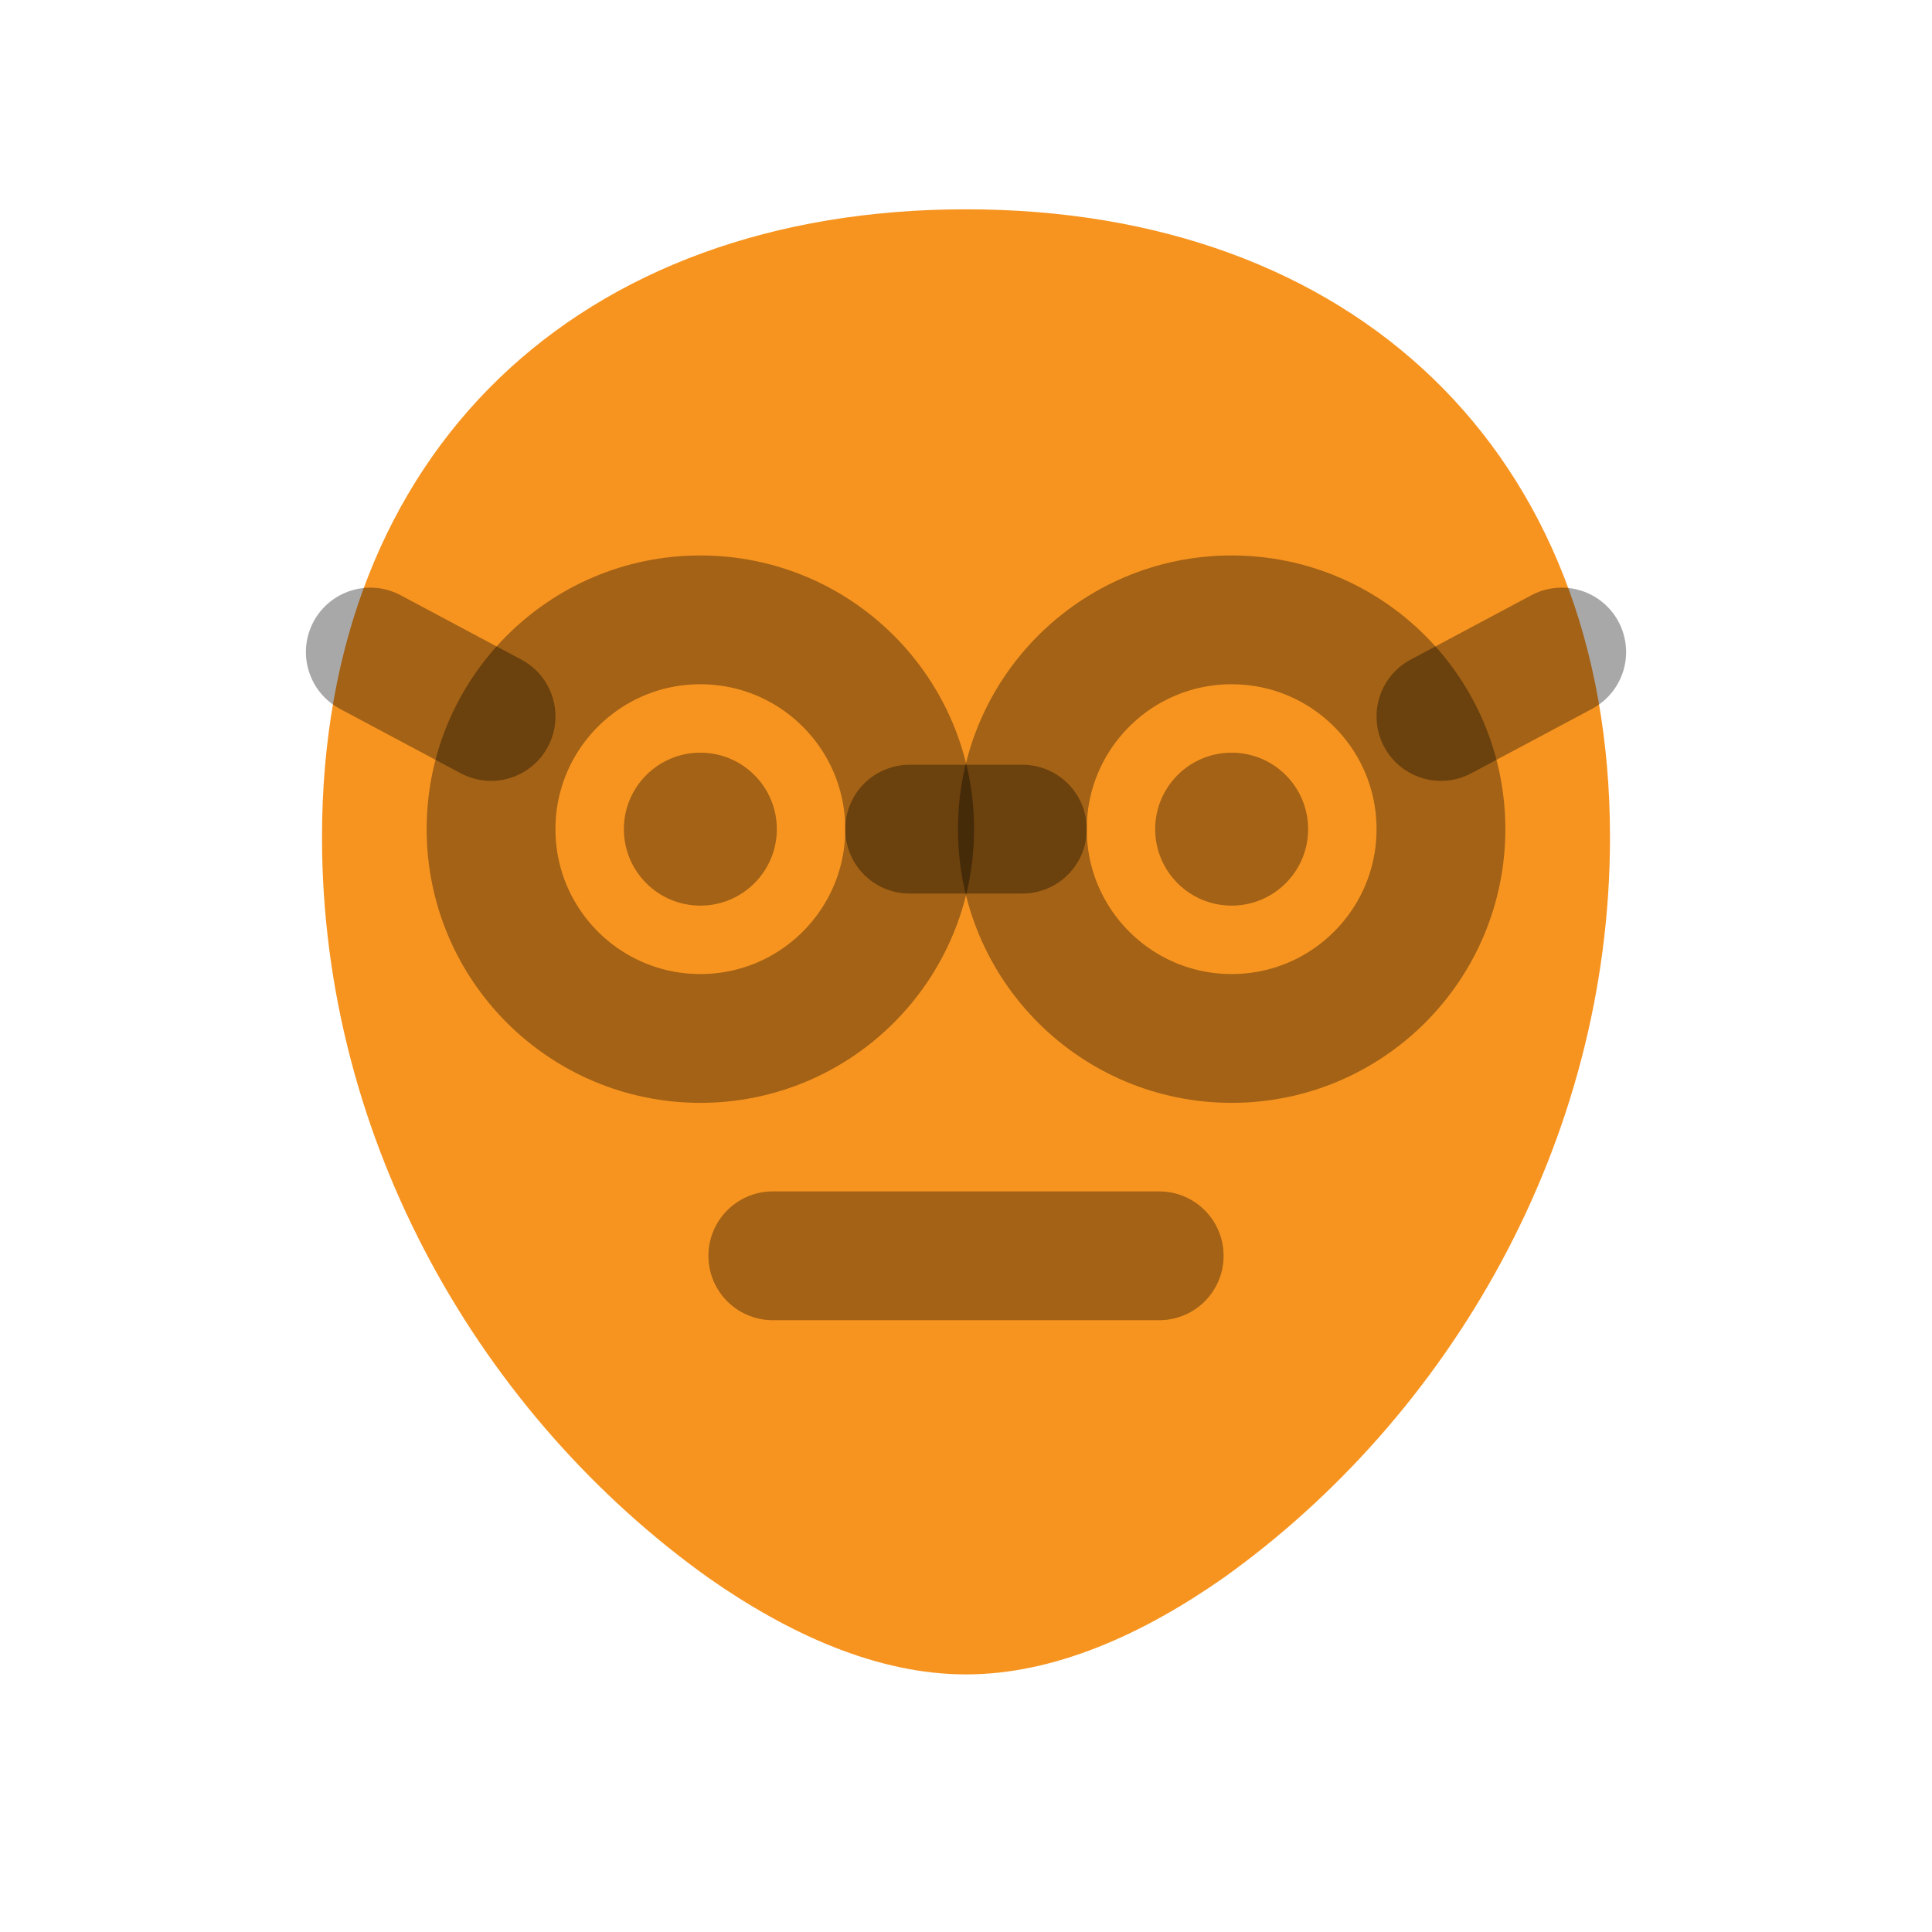
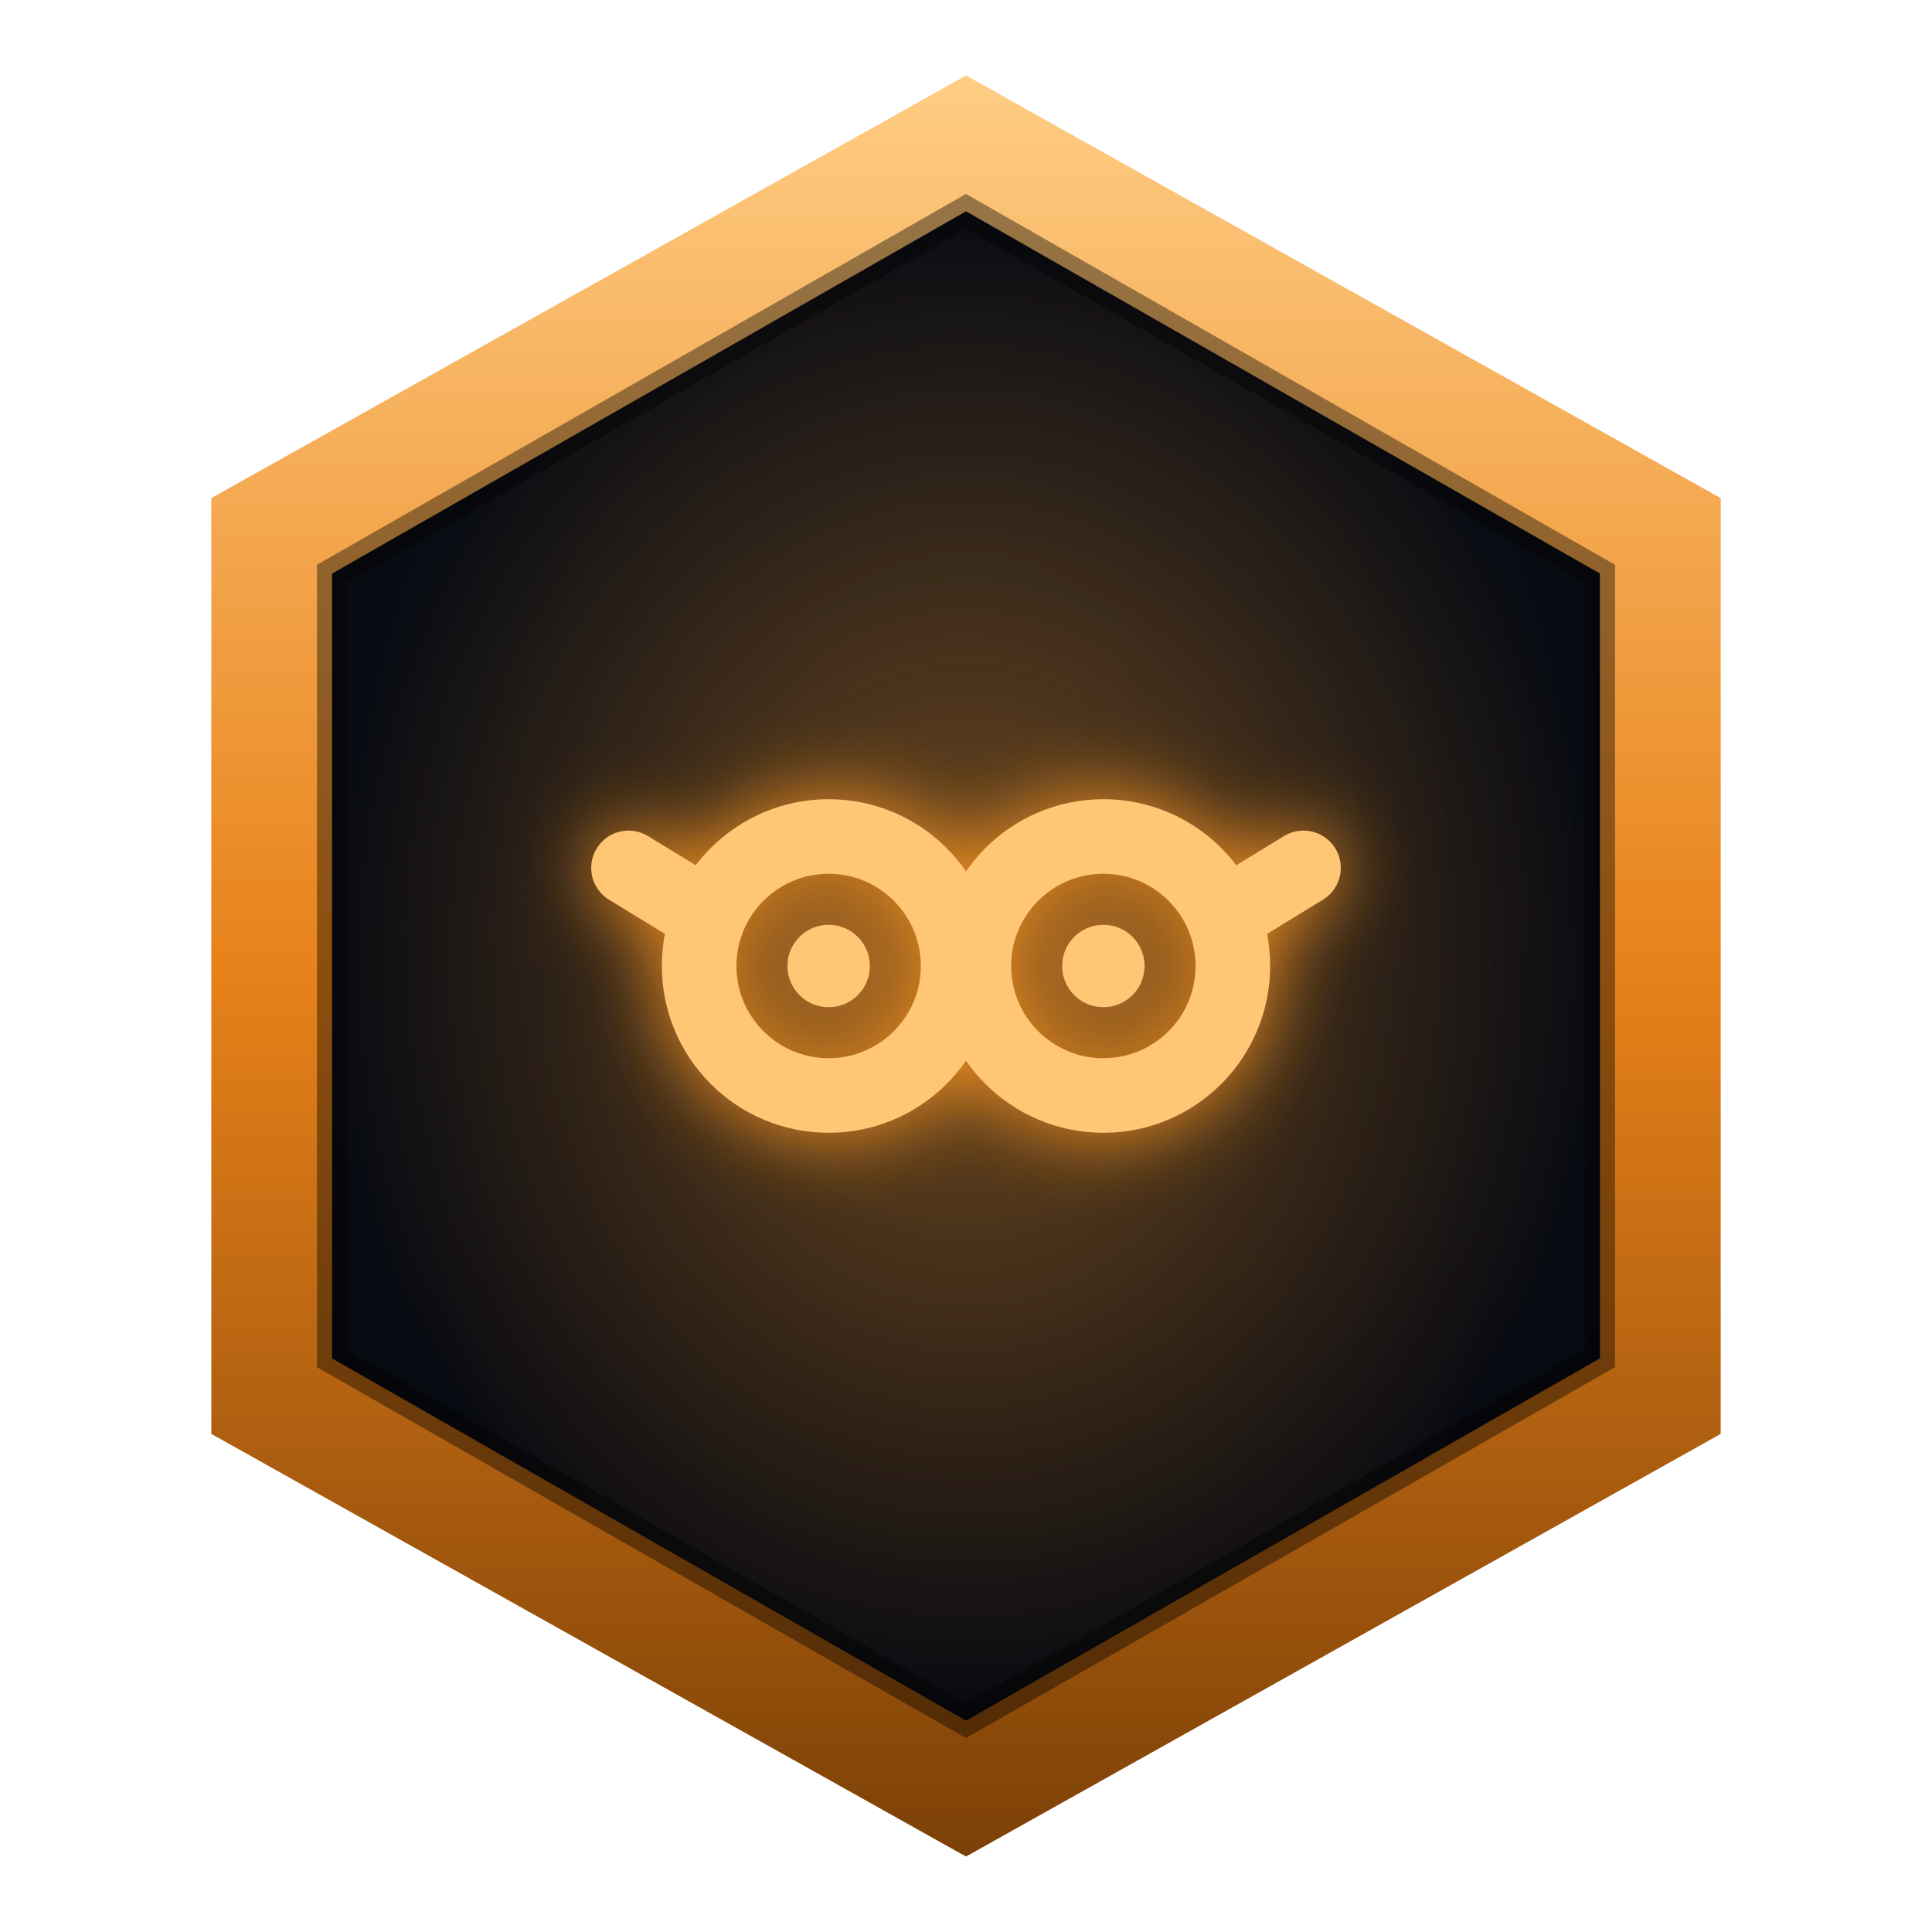
- <svg xmlns="http://www.w3.org/2000/svg" viewBox="0 0 24 24" width="24" height="24">
-   <path d="M12 2.6 C16.8 2.6 20 5.6 20 10.4 C20 14.2 18 17.6 15.2 19.6 C14.2 20.3 13.1 20.8 12 20.8 C10.9 20.8 9.8 20.3 8.8 19.6 C6 17.6 4 14.2 4 10.4 C4 5.6 7.2 2.6 12 2.6 Z" fill="#F79420" />
-   <g fill="none" stroke="rgba(0,0,0,0.34)" stroke-width="1.6" stroke-linecap="round">
-     <circle cx="8.7" cy="10.3" r="2.6" />
-     <circle cx="15.3" cy="10.3" r="2.6" />
-     <path d="M11.3 10.3 H12.7" />
-     <path d="M6.1 8.9 L4.6 8.1 M17.9 8.9 L19.4 8.1" />
-     <path d="M9.6 15.6 H14.4" />
+ <svg xmlns="http://www.w3.org/2000/svg" viewBox="0 0 64 64" width="64" height="64">
+   <defs>
+     <linearGradient id="rim-offensive_fundamentals" x1="0" y1="0" x2="0" y2="1">
+       <stop offset="0" stop-color="#FFCE86" />
+       <stop offset="0.5" stop-color="#E8821A" />
+       <stop offset="1" stop-color="#7a3f06" />
+     </linearGradient>
+     <radialGradient id="in-offensive_fundamentals" cx="0.5" cy="0.42" r="0.62">
+       <stop offset="0" stop-color="#10141d" />
+       <stop offset="1" stop-color="#070910" />
+     </radialGradient>
+     <radialGradient id="amb-offensive_fundamentals" cx="0.5" cy="0.5" r="0.5">
+       <stop offset="0" stop-color="#F79420" stop-opacity="0.42" />
+       <stop offset="1" stop-color="#F79420" stop-opacity="0" />
+     </radialGradient>
+     <filter id="gl-offensive_fundamentals" x="-80%" y="-80%" width="260%" height="260%">
+       <feGaussianBlur in="SourceAlpha" stdDeviation="1.0" result="b" />
+       <feFlood flood-color="#F79420" result="c" />
+       <feComposite in="c" in2="b" operator="in" result="h" />
+       <feMerge>
+         <feMergeNode in="h" />
+         <feMergeNode in="SourceGraphic" />
+       </feMerge>
+     </filter>
+   </defs>
+   <path d="M32 2.5 L57 16.5 V47.5 L32 61.5 L7 47.5 V16.5 Z" fill="url(#rim-offensive_fundamentals)" />
+   <path d="M32 7 L53 19 V45 L32 57 L11 45 V19 Z" fill="url(#in-offensive_fundamentals)" />
+   <path d="M32 7 L53 19 V45 L32 57 L11 45 V19 Z" fill="url(#amb-offensive_fundamentals)" />
+   <g transform="translate(32,32) scale(1.3) translate(-12,-12)" filter="url(#gl-offensive_fundamentals)">
+     <circle cx="8.5" cy="12" r="3.3" fill="none" stroke="#FFC774" stroke-width="1.9" />
+     <circle cx="15.5" cy="12" r="3.3" fill="none" stroke="#FFC774" stroke-width="1.9" />
+     <path d="M11.8 11.6 H12.2" stroke="#FFC774" stroke-width="1.9" stroke-linecap="round" />
+     <path d="M5.2 10.6 L3.4 9.5 M18.8 10.6 L20.6 9.5" stroke="#FFC774" stroke-width="1.9" stroke-linecap="round" />
+     <circle cx="8.5" cy="12" r="1.05" fill="#FFC774" />
+     <circle cx="15.5" cy="12" r="1.05" fill="#FFC774" />
  </g>
-   <circle cx="8.7" cy="10.3" r="0.95" fill="rgba(0,0,0,0.34)" />
-   <circle cx="15.3" cy="10.3" r="0.95" fill="rgba(0,0,0,0.34)" />
+   <path d="M32 7 L53 19 V45 L32 57 L11 45 V19 Z" fill="none" stroke="#000" stroke-opacity="0.4" stroke-width="1" />
</svg>
